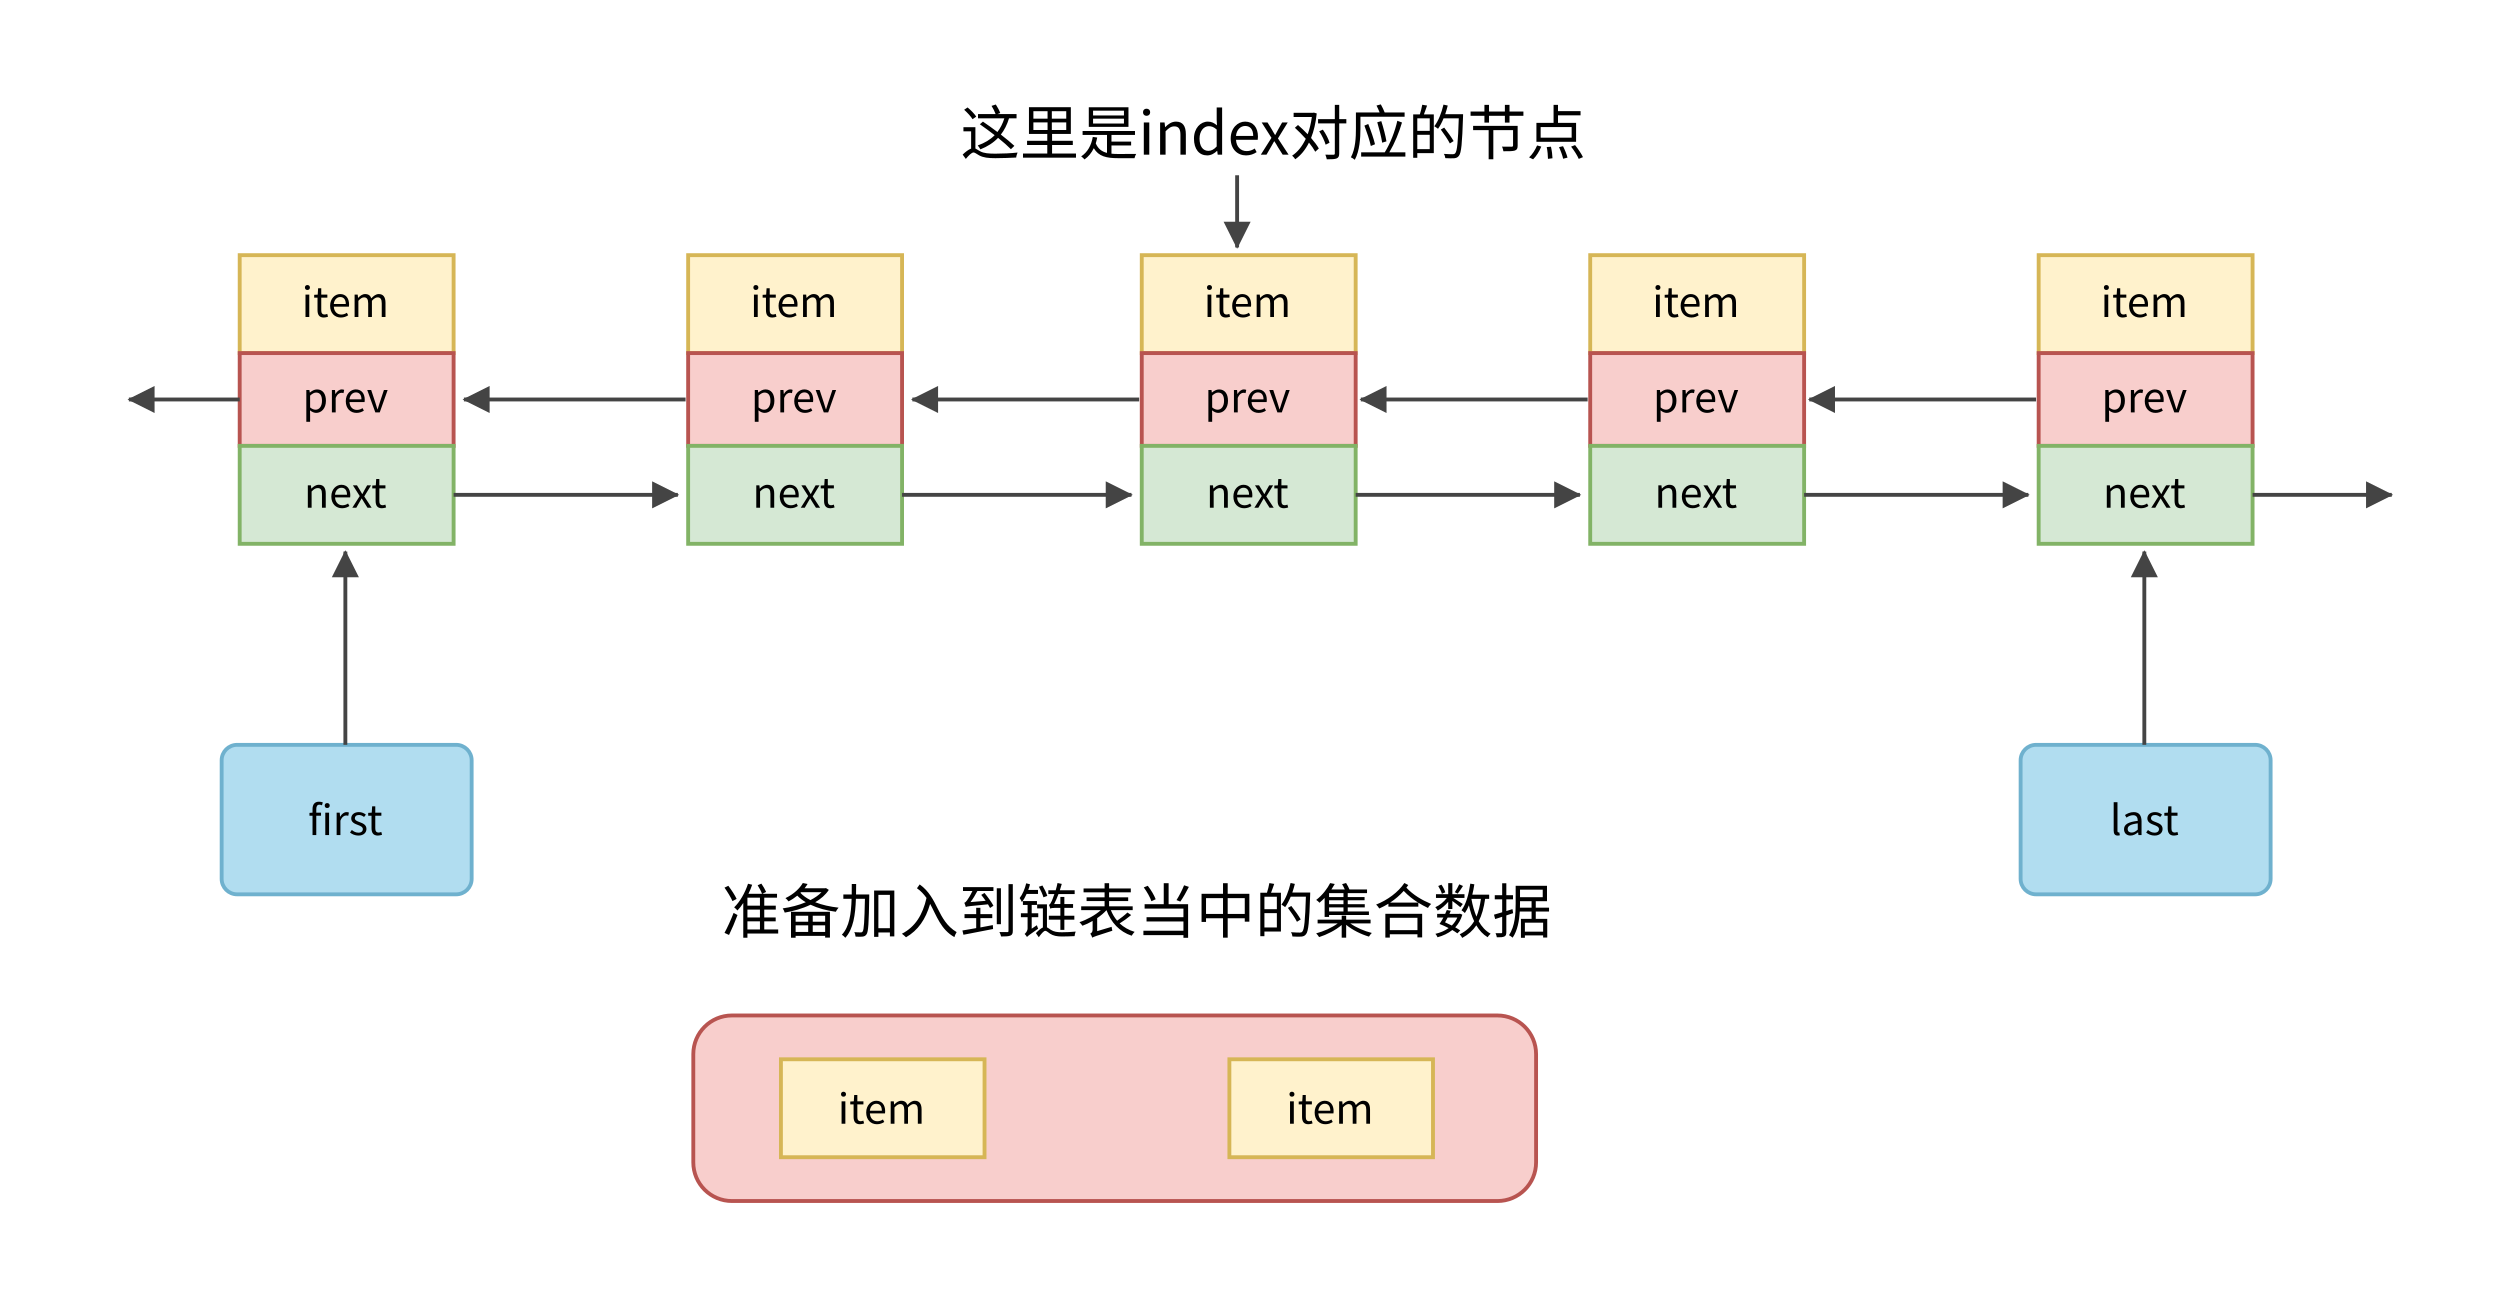
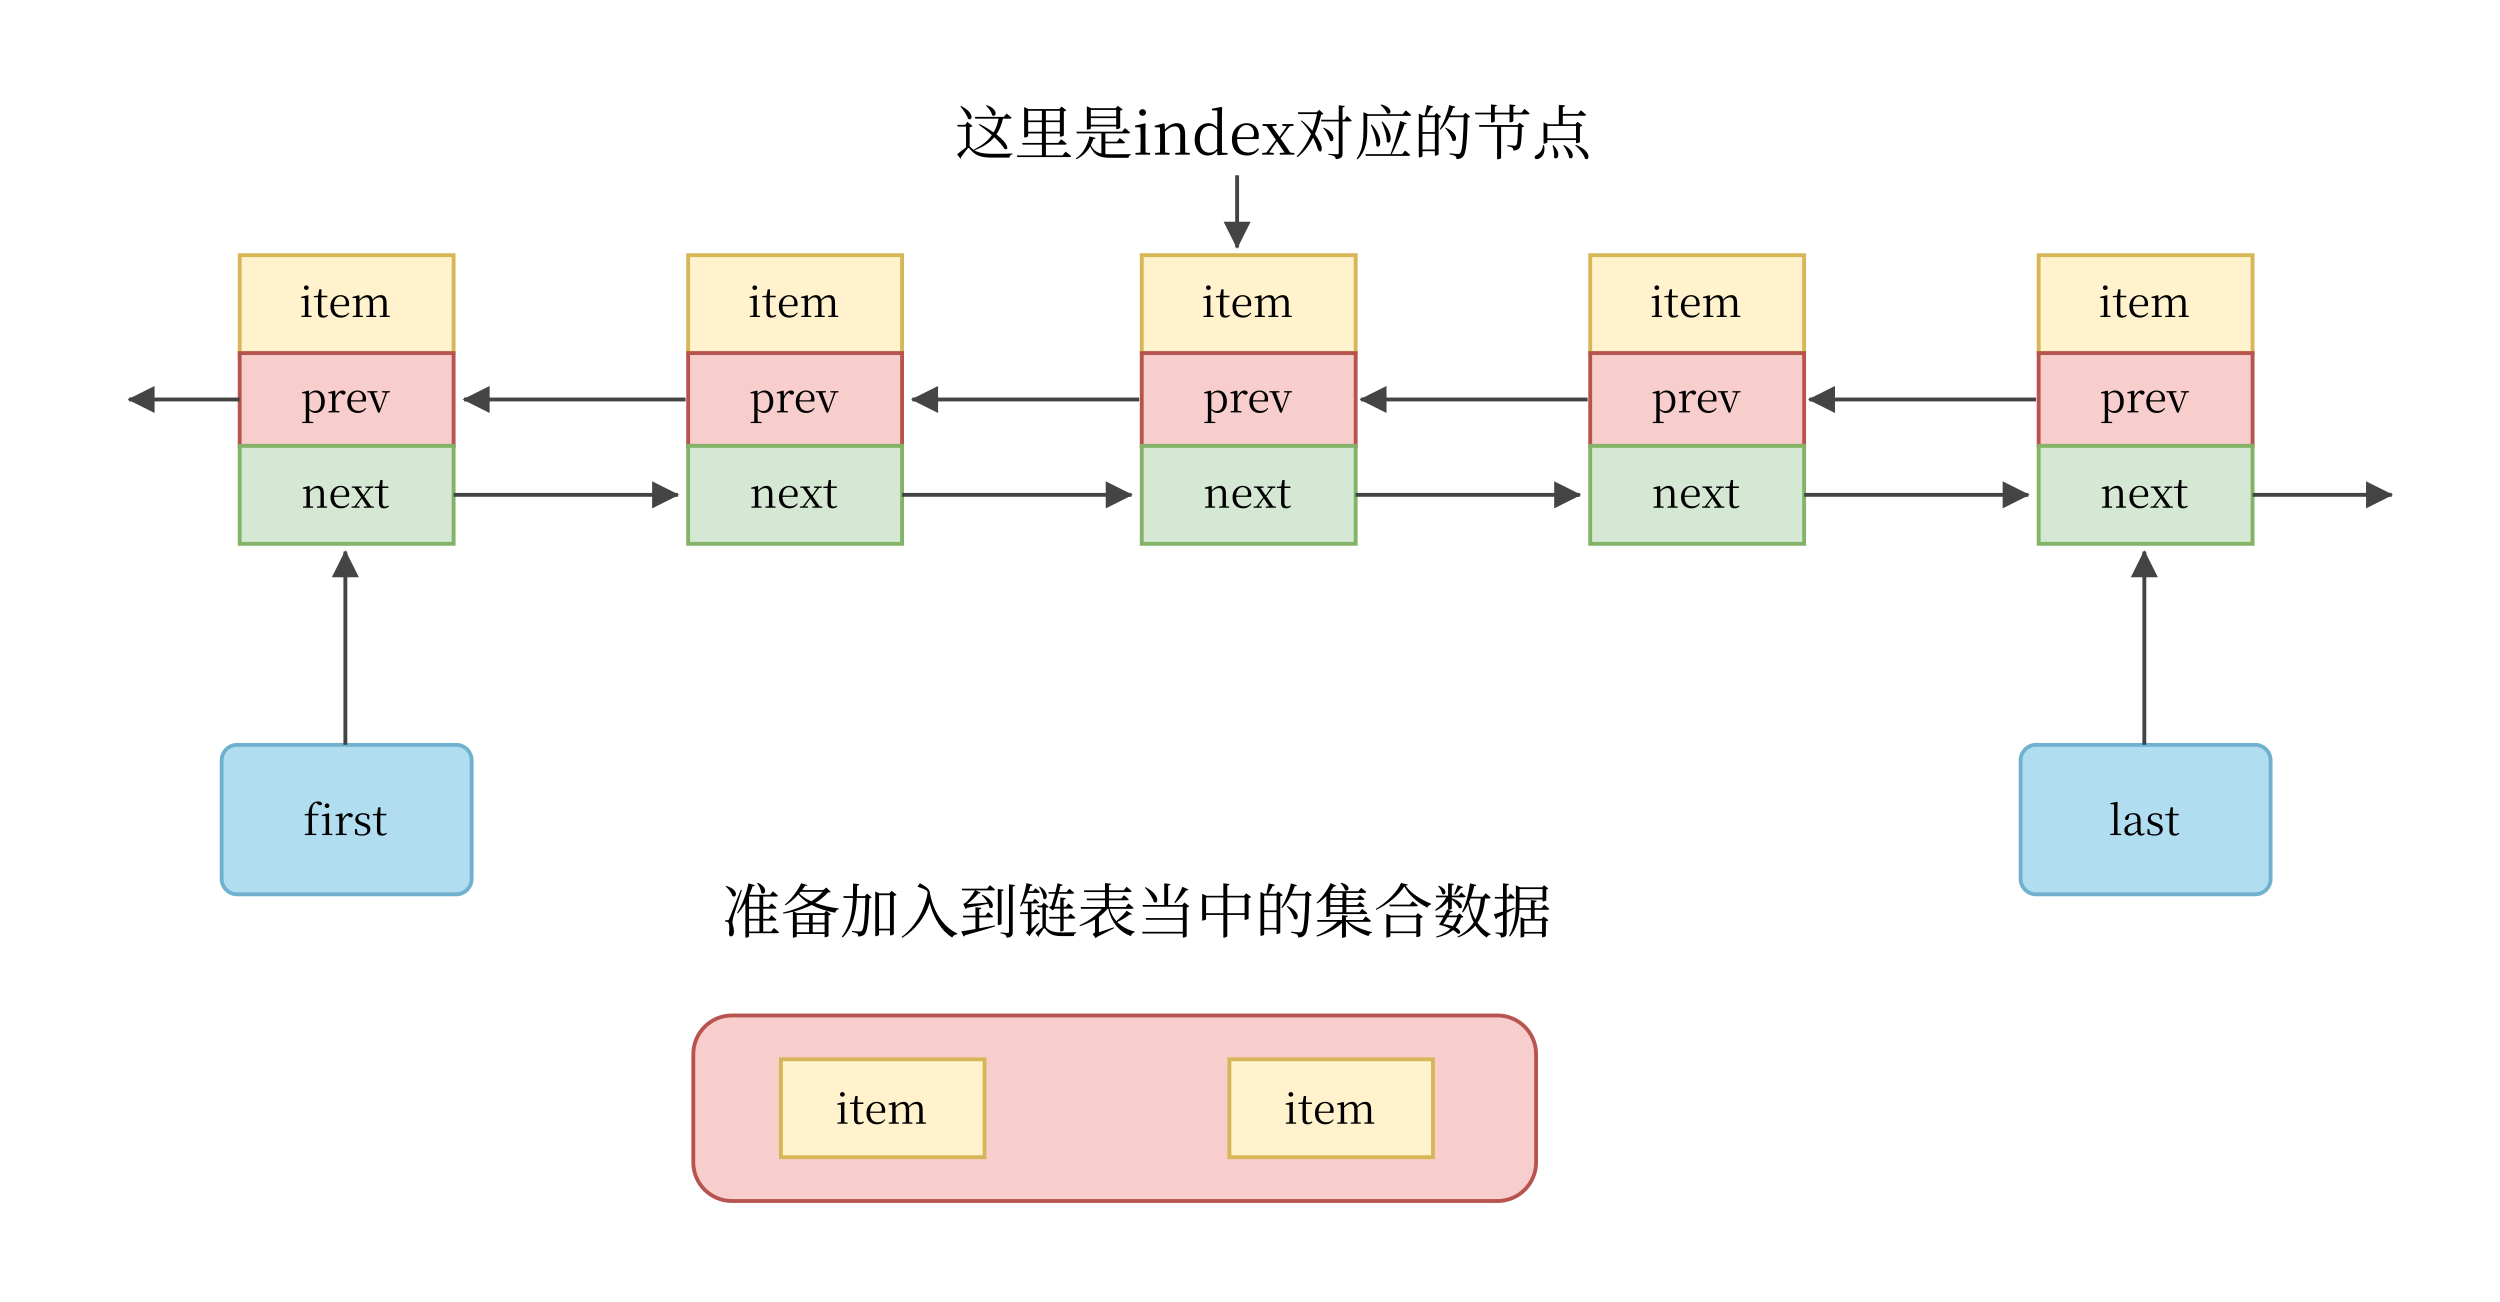
- <svg xmlns="http://www.w3.org/2000/svg" viewBox="0 0 970 505" role="img" aria-label="五个节点用 prev 与 next 双向串联，first 与 last 分别指向首尾节点，下方是准备加入链表的集合数据" font-family="Seaford, 'PingFang SC', 'Hiragino Sans GB', 'Noto Sans CJK SC', 'Microsoft YaHei', sans-serif" width="970" height="505">
+ <svg xmlns="http://www.w3.org/2000/svg" viewBox="0 0 970 505" role="img" aria-label="五个节点用 prev 与 next 双向串联，first 与 last 分别指向首尾节点，下方是准备加入链表的集合数据" font-family="Seaford, 'Songti SC', STSong, SimSun, 'Noto Serif CJK SC', Palatino, 'Source Serif Pro', serif" width="970" height="505">
  <defs>
    <marker id="arrow-linkedlist06" viewBox="0 0 10 10" refX="9.5" refY="5" markerWidth="7" markerHeight="7" orient="auto-start-reverse">
      <path d="M0,0 L10,5 L0,10 z" fill="#444" />
    </marker>
  </defs>
  <g stroke-width="1.5">
    <g>
      <rect x="93" y="99" width="83" height="38" fill="#fff2cc" stroke="#d6b656" />
      <rect x="93" y="137" width="83" height="36" fill="#f8cecc" stroke="#b85450" />
      <rect x="93" y="173" width="83" height="38" fill="#d5e8d4" stroke="#82b366" />
    </g>
    <g>
      <rect x="267" y="99" width="83" height="38" fill="#fff2cc" stroke="#d6b656" />
      <rect x="267" y="137" width="83" height="36" fill="#f8cecc" stroke="#b85450" />
      <rect x="267" y="173" width="83" height="38" fill="#d5e8d4" stroke="#82b366" />
    </g>
    <g>
      <rect x="443" y="99" width="83" height="38" fill="#fff2cc" stroke="#d6b656" />
      <rect x="443" y="137" width="83" height="36" fill="#f8cecc" stroke="#b85450" />
      <rect x="443" y="173" width="83" height="38" fill="#d5e8d4" stroke="#82b366" />
    </g>
    <g>
      <rect x="617" y="99" width="83" height="38" fill="#fff2cc" stroke="#d6b656" />
      <rect x="617" y="137" width="83" height="36" fill="#f8cecc" stroke="#b85450" />
      <rect x="617" y="173" width="83" height="38" fill="#d5e8d4" stroke="#82b366" />
    </g>
    <g>
      <rect x="791" y="99" width="83" height="38" fill="#fff2cc" stroke="#d6b656" />
      <rect x="791" y="137" width="83" height="36" fill="#f8cecc" stroke="#b85450" />
      <rect x="791" y="173" width="83" height="38" fill="#d5e8d4" stroke="#82b366" />
    </g>
  </g>
  <g font-size="16" fill="#000" text-anchor="middle">
    <text x="134" y="123">item</text>
    <text x="134" y="160">prev</text>
    <text x="134" y="197">next</text>
    <text x="308" y="123">item</text>
    <text x="308" y="160">prev</text>
    <text x="308" y="197">next</text>
    <text x="484" y="123">item</text>
    <text x="484" y="160">prev</text>
    <text x="484" y="197">next</text>
    <text x="658" y="123">item</text>
    <text x="658" y="160">prev</text>
    <text x="658" y="197">next</text>
    <text x="832" y="123">item</text>
    <text x="832" y="160">prev</text>
    <text x="832" y="197">next</text>
  </g>
  <g stroke-width="1.5">
    <rect x="86" y="289" width="97" height="58" rx="6" fill="#b1ddf0" stroke="#6fb1ce" />
    <rect x="784" y="289" width="97" height="58" rx="6" fill="#b1ddf0" stroke="#6fb1ce" />
  </g>
  <g font-size="16" fill="#000" text-anchor="middle">
    <text x="134" y="324">first</text>
    <text x="832" y="324">last</text>
  </g>
  <g fill="none" stroke="#444" stroke-width="1.5">
    <path d="M266 155 H180" marker-end="url(#arrow-linkedlist06)" />
    <path d="M442 155 H354" marker-end="url(#arrow-linkedlist06)" />
    <path d="M616 155 H528" marker-end="url(#arrow-linkedlist06)" />
    <path d="M790 155 H702" marker-end="url(#arrow-linkedlist06)" />
    <path d="M93 155 H50" marker-end="url(#arrow-linkedlist06)" />
    <path d="M176 192 H263" marker-end="url(#arrow-linkedlist06)" />
    <path d="M350 192 H439" marker-end="url(#arrow-linkedlist06)" />
    <path d="M526 192 H613" marker-end="url(#arrow-linkedlist06)" />
    <path d="M700 192 H787" marker-end="url(#arrow-linkedlist06)" />
    <path d="M874 192 H928" marker-end="url(#arrow-linkedlist06)" />
    <path d="M134 289 V214" marker-end="url(#arrow-linkedlist06)" />
    <path d="M832 289 V214" marker-end="url(#arrow-linkedlist06)" />
  </g>
  <text x="494" y="60" font-size="23" fill="#000" text-anchor="middle">这里是index对应的节点</text>
  <path d="M480 68 V96" fill="none" stroke="#444" stroke-width="1.5" marker-end="url(#arrow-linkedlist06)" />
  <text x="441" y="362" font-size="23" fill="#000" text-anchor="middle">准备加入到链表当中的集合数据</text>
  <rect x="269" y="394" width="327" height="72" rx="15" fill="#f8cecc" stroke="#b85450" stroke-width="1.5" />
  <g stroke-width="1.5">
    <rect x="303" y="411" width="79" height="38" fill="#fff2cc" stroke="#d6b656" />
    <rect x="477" y="411" width="79" height="38" fill="#fff2cc" stroke="#d6b656" />
  </g>
  <g font-size="16" fill="#000" text-anchor="middle">
    <text x="342" y="436">item</text>
    <text x="516" y="436">item</text>
  </g>
</svg>
